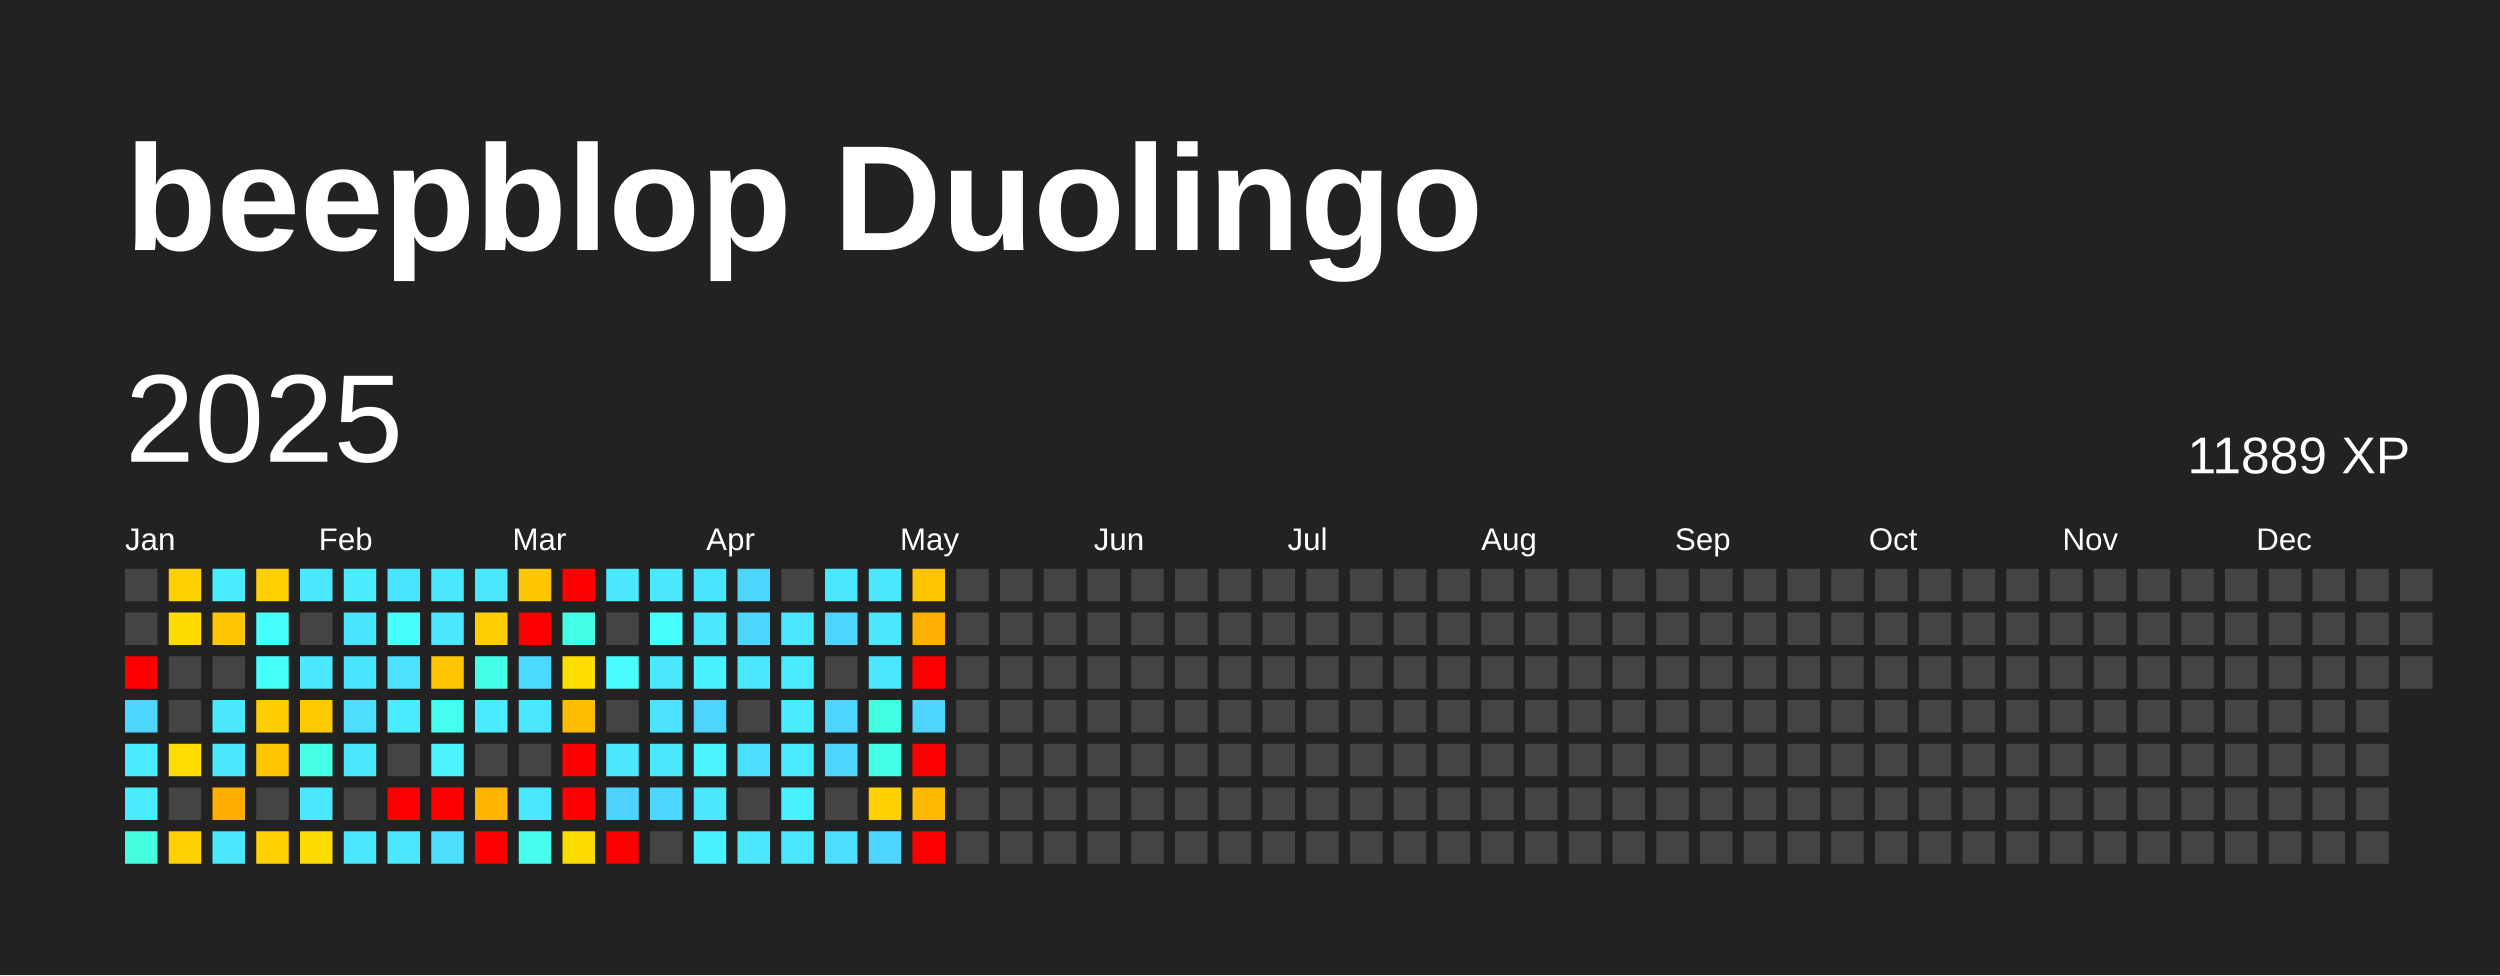
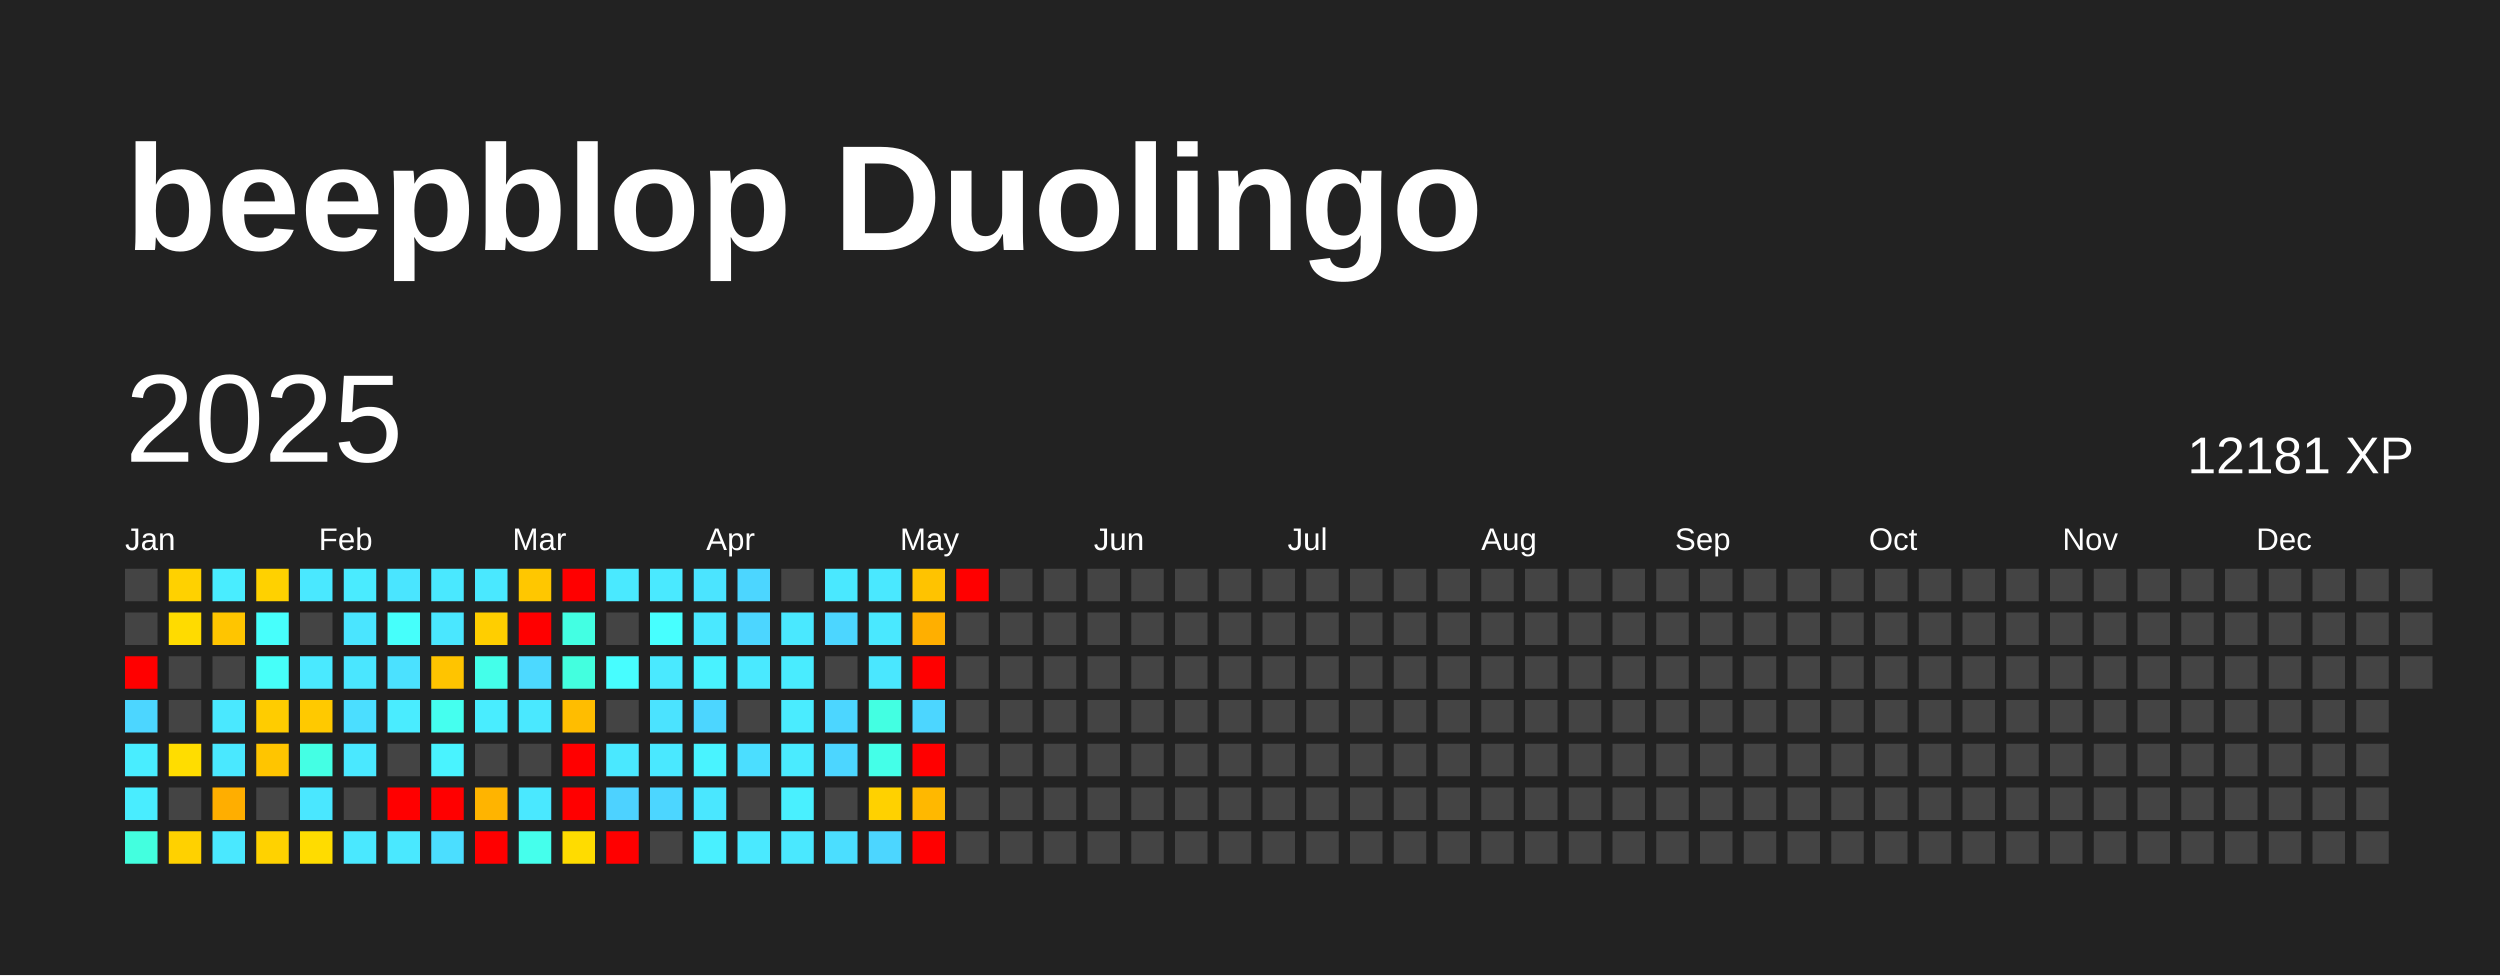
<svg xmlns="http://www.w3.org/2000/svg" baseProfile="full" height="78mm" version="1.1" viewBox="0,0,200,78" width="200mm">
  <defs />
  <rect fill="#222222" height="78" width="200" x="0" y="0" />
  <text fill="#FFFFFF" style="font-size:12px; font-family:Arial; font-weight:bold;" x="10" y="20">beepblop Duolingo</text>
  <text dominant-baseline="hanging" fill="#FFFFFF" style="font-size:10.0px; font-family:Arial;" x="10" y="30">2025</text>
-   <text dominant-baseline="hanging" fill="#FFFFFF" style="font-size:4.125px; font-family:Arial;" x="175" y="35">11889 XP</text>
+   <text dominant-baseline="hanging" fill="#FFFFFF" style="font-size:4.125px; font-family:Arial;" x="175" y="35">12181 XP</text>
  <text fill="#FFFFFF" style="font-size:2.5px; font-family:Arial" x="10.0" y="44">Jan</text>
  <text fill="#FFFFFF" style="font-size:2.5px; font-family:Arial" x="25.5" y="44">Feb</text>
  <text fill="#FFFFFF" style="font-size:2.5px; font-family:Arial" x="41.0" y="44">Mar</text>
  <text fill="#FFFFFF" style="font-size:2.5px; font-family:Arial" x="56.5" y="44">Apr</text>
  <text fill="#FFFFFF" style="font-size:2.5px; font-family:Arial" x="72.0" y="44">May</text>
  <text fill="#FFFFFF" style="font-size:2.5px; font-family:Arial" x="87.5" y="44">Jun</text>
  <text fill="#FFFFFF" style="font-size:2.5px; font-family:Arial" x="103.0" y="44">Jul</text>
  <text fill="#FFFFFF" style="font-size:2.5px; font-family:Arial" x="118.5" y="44">Aug</text>
  <text fill="#FFFFFF" style="font-size:2.5px; font-family:Arial" x="134.0" y="44">Sep</text>
  <text fill="#FFFFFF" style="font-size:2.5px; font-family:Arial" x="149.5" y="44">Oct</text>
  <text fill="#FFFFFF" style="font-size:2.5px; font-family:Arial" x="165.0" y="44">Nov</text>
  <text fill="#FFFFFF" style="font-size:2.5px; font-family:Arial" x="180.5" y="44">Dec</text>
  <rect fill="#444444" height="2.6" width="2.6" x="10.0" y="45.5" />
  <rect fill="#444444" height="2.6" width="2.6" x="10.0" y="49.0" />
  <rect fill="red" height="2.6" width="2.6" x="10.0" y="52.5" />
  <rect fill="#4cd6ff" height="2.6" width="2.6" x="10.0" y="56.0" />
  <rect fill="#49edff" height="2.6" width="2.6" x="10.0" y="59.5" />
  <rect fill="#49edff" height="2.6" width="2.6" x="10.0" y="63.0" />
  <rect fill="#43ffdf" height="2.6" width="2.6" x="10.0" y="66.5" />
  <rect fill="#ffd100" height="2.6" width="2.6" x="13.5" y="45.5" />
  <rect fill="#ffdb00" height="2.6" width="2.6" x="13.5" y="49.0" />
  <rect fill="#444444" height="2.6" width="2.6" x="13.5" y="52.5" />
  <rect fill="#444444" height="2.6" width="2.6" x="13.5" y="56.0" />
  <rect fill="#ffdd00" height="2.6" width="2.6" x="13.5" y="59.5" />
  <rect fill="#444444" height="2.6" width="2.6" x="13.5" y="63.0" />
  <rect fill="#ffd100" height="2.6" width="2.6" x="13.5" y="66.5" />
  <rect fill="#49edff" height="2.6" width="2.6" x="17.0" y="45.5" />
  <rect fill="#ffc500" height="2.6" width="2.6" x="17.0" y="49.0" />
  <rect fill="#444444" height="2.6" width="2.6" x="17.0" y="52.5" />
  <rect fill="#4ae8ff" height="2.6" width="2.6" x="17.0" y="56.0" />
  <rect fill="#4ae8ff" height="2.6" width="2.6" x="17.0" y="59.5" />
  <rect fill="#ffae00" height="2.6" width="2.6" x="17.0" y="63.0" />
  <rect fill="#4ae8ff" height="2.6" width="2.6" x="17.0" y="66.5" />
  <rect fill="#ffd100" height="2.6" width="2.6" x="20.5" y="45.5" />
  <rect fill="#47fffc" height="2.6" width="2.6" x="20.5" y="49.0" />
  <rect fill="#46fff9" height="2.6" width="2.6" x="20.5" y="52.5" />
  <rect fill="#ffcc00" height="2.6" width="2.6" x="20.5" y="56.0" />
  <rect fill="#ffc500" height="2.6" width="2.6" x="20.5" y="59.5" />
  <rect fill="#444444" height="2.6" width="2.6" x="20.5" y="63.0" />
  <rect fill="#ffd200" height="2.6" width="2.6" x="20.5" y="66.5" />
  <rect fill="#4ae8ff" height="2.6" width="2.6" x="24.0" y="45.5" />
  <rect fill="#444444" height="2.6" width="2.6" x="24.0" y="49.0" />
  <rect fill="#4ae9ff" height="2.6" width="2.6" x="24.0" y="52.5" />
  <rect fill="#ffc900" height="2.6" width="2.6" x="24.0" y="56.0" />
  <rect fill="#44ffe4" height="2.6" width="2.6" x="24.0" y="59.5" />
  <rect fill="#4ae7ff" height="2.6" width="2.6" x="24.0" y="63.0" />
  <rect fill="#ffdc00" height="2.6" width="2.6" x="24.0" y="66.5" />
  <rect fill="#4aebff" height="2.6" width="2.6" x="27.5" y="45.5" />
  <rect fill="#4ae5ff" height="2.6" width="2.6" x="27.5" y="49.0" />
  <rect fill="#4ae6ff" height="2.6" width="2.6" x="27.5" y="52.5" />
  <rect fill="#4bdeff" height="2.6" width="2.6" x="27.5" y="56.0" />
  <rect fill="#4ae8ff" height="2.6" width="2.6" x="27.5" y="59.5" />
  <rect fill="#444444" height="2.6" width="2.6" x="27.5" y="63.0" />
  <rect fill="#4ae8ff" height="2.6" width="2.6" x="27.5" y="66.5" />
  <rect fill="#4ae5ff" height="2.6" width="2.6" x="31.0" y="45.5" />
  <rect fill="#46fffb" height="2.6" width="2.6" x="31.0" y="49.0" />
  <rect fill="#4be1ff" height="2.6" width="2.6" x="31.0" y="52.5" />
  <rect fill="#4aecff" height="2.6" width="2.6" x="31.0" y="56.0" />
  <rect fill="#444444" height="2.6" width="2.6" x="31.0" y="59.5" />
  <rect fill="red" height="2.6" width="2.6" x="31.0" y="63.0" />
  <rect fill="#4ae8ff" height="2.6" width="2.6" x="31.0" y="66.5" />
  <rect fill="#4ae8ff" height="2.6" width="2.6" x="34.5" y="45.5" />
  <rect fill="#4ae7ff" height="2.6" width="2.6" x="34.5" y="49.0" />
  <rect fill="#ffc400" height="2.6" width="2.6" x="34.5" y="52.5" />
  <rect fill="#45ffef" height="2.6" width="2.6" x="34.5" y="56.0" />
  <rect fill="#49f3ff" height="2.6" width="2.6" x="34.5" y="59.5" />
  <rect fill="red" height="2.6" width="2.6" x="34.5" y="63.0" />
  <rect fill="#4bdeff" height="2.6" width="2.6" x="34.5" y="66.5" />
  <rect fill="#4ae8ff" height="2.6" width="2.6" x="38.0" y="45.5" />
  <rect fill="#ffce00" height="2.6" width="2.6" x="38.0" y="49.0" />
  <rect fill="#44ffea" height="2.6" width="2.6" x="38.0" y="52.5" />
  <rect fill="#49edff" height="2.6" width="2.6" x="38.0" y="56.0" />
  <rect fill="#444444" height="2.6" width="2.6" x="38.0" y="59.5" />
  <rect fill="#ffb400" height="2.6" width="2.6" x="38.0" y="63.0" />
  <rect fill="red" height="2.6" width="2.6" x="38.0" y="66.5" />
  <rect fill="#ffc700" height="2.6" width="2.6" x="41.5" y="45.5" />
  <rect fill="red" height="2.6" width="2.6" x="41.5" y="49.0" />
  <rect fill="#4cd9ff" height="2.6" width="2.6" x="41.5" y="52.5" />
  <rect fill="#4ae8ff" height="2.6" width="2.6" x="41.5" y="56.0" />
  <rect fill="#444444" height="2.6" width="2.6" x="41.5" y="59.5" />
  <rect fill="#4ae8ff" height="2.6" width="2.6" x="41.5" y="63.0" />
  <rect fill="#45ffec" height="2.6" width="2.6" x="41.5" y="66.5" />
  <rect fill="red" height="2.6" width="2.6" x="45.0" y="45.5" />
  <rect fill="#43ffe3" height="2.6" width="2.6" x="45.0" y="49.0" />
-   <rect fill="#ffde00" height="2.6" width="2.6" x="45.0" y="52.5" />
+   <rect fill="#43ffdf" height="2.6" width="2.6" x="45.0" y="52.5" />
  <rect fill="#ffbd00" height="2.6" width="2.6" x="45.0" y="56.0" />
  <rect fill="red" height="2.6" width="2.6" x="45.0" y="59.5" />
  <rect fill="red" height="2.6" width="2.6" x="45.0" y="63.0" />
  <rect fill="#ffdc00" height="2.6" width="2.6" x="45.0" y="66.5" />
  <rect fill="#4ae9ff" height="2.6" width="2.6" x="48.5" y="45.5" />
  <rect fill="#444444" height="2.6" width="2.6" x="48.5" y="49.0" />
  <rect fill="#47fdff" height="2.6" width="2.6" x="48.5" y="52.5" />
  <rect fill="#444444" height="2.6" width="2.6" x="48.5" y="56.0" />
  <rect fill="#4ae8ff" height="2.6" width="2.6" x="48.5" y="59.5" />
  <rect fill="#4dd2ff" height="2.6" width="2.6" x="48.5" y="63.0" />
  <rect fill="red" height="2.6" width="2.6" x="48.5" y="66.5" />
  <rect fill="#4ae9ff" height="2.6" width="2.6" x="52.0" y="45.5" />
  <rect fill="#47ffff" height="2.6" width="2.6" x="52.0" y="49.0" />
  <rect fill="#4ae9ff" height="2.6" width="2.6" x="52.0" y="52.5" />
  <rect fill="#4be3ff" height="2.6" width="2.6" x="52.0" y="56.0" />
  <rect fill="#4ae8ff" height="2.6" width="2.6" x="52.0" y="59.5" />
  <rect fill="#4cd6ff" height="2.6" width="2.6" x="52.0" y="63.0" />
  <rect fill="#444444" height="2.6" width="2.6" x="52.0" y="66.5" />
  <rect fill="#4be4ff" height="2.6" width="2.6" x="55.5" y="45.5" />
  <rect fill="#4ae8ff" height="2.6" width="2.6" x="55.5" y="49.0" />
  <rect fill="#49f2ff" height="2.6" width="2.6" x="55.5" y="52.5" />
  <rect fill="#4cd6ff" height="2.6" width="2.6" x="55.5" y="56.0" />
  <rect fill="#49f3ff" height="2.6" width="2.6" x="55.5" y="59.5" />
  <rect fill="#4ae7ff" height="2.6" width="2.6" x="55.5" y="63.0" />
  <rect fill="#49f0ff" height="2.6" width="2.6" x="55.5" y="66.5" />
  <rect fill="#4cd6ff" height="2.6" width="2.6" x="59.0" y="45.5" />
  <rect fill="#4cd6ff" height="2.6" width="2.6" x="59.0" y="49.0" />
  <rect fill="#4ae9ff" height="2.6" width="2.6" x="59.0" y="52.5" />
  <rect fill="#444444" height="2.6" width="2.6" x="59.0" y="56.0" />
  <rect fill="#4bdeff" height="2.6" width="2.6" x="59.0" y="59.5" />
  <rect fill="#444444" height="2.6" width="2.6" x="59.0" y="63.0" />
  <rect fill="#4ae9ff" height="2.6" width="2.6" x="59.0" y="66.5" />
  <rect fill="#444444" height="2.6" width="2.6" x="62.5" y="45.5" />
  <rect fill="#4ae8ff" height="2.6" width="2.6" x="62.5" y="49.0" />
  <rect fill="#49ecff" height="2.6" width="2.6" x="62.5" y="52.5" />
  <rect fill="#4aecff" height="2.6" width="2.6" x="62.5" y="56.0" />
  <rect fill="#4aebff" height="2.6" width="2.6" x="62.5" y="59.5" />
  <rect fill="#49f0ff" height="2.6" width="2.6" x="62.5" y="63.0" />
  <rect fill="#4ae8ff" height="2.6" width="2.6" x="62.5" y="66.5" />
  <rect fill="#4ae8ff" height="2.6" width="2.6" x="66.0" y="45.5" />
  <rect fill="#4cd6ff" height="2.6" width="2.6" x="66.0" y="49.0" />
  <rect fill="#444444" height="2.6" width="2.6" x="66.0" y="52.5" />
  <rect fill="#4cd6ff" height="2.6" width="2.6" x="66.0" y="56.0" />
  <rect fill="#4cd6ff" height="2.6" width="2.6" x="66.0" y="59.5" />
  <rect fill="#444444" height="2.6" width="2.6" x="66.0" y="63.0" />
  <rect fill="#4bdeff" height="2.6" width="2.6" x="66.0" y="66.5" />
  <rect fill="#4ae8ff" height="2.6" width="2.6" x="69.5" y="45.5" />
  <rect fill="#4ae8ff" height="2.6" width="2.6" x="69.5" y="49.0" />
  <rect fill="#4ae7ff" height="2.6" width="2.6" x="69.5" y="52.5" />
  <rect fill="#43ffe2" height="2.6" width="2.6" x="69.5" y="56.0" />
  <rect fill="#44ffe8" height="2.6" width="2.6" x="69.5" y="59.5" />
  <rect fill="#ffd100" height="2.6" width="2.6" x="69.5" y="63.0" />
  <rect fill="#4cd6ff" height="2.6" width="2.6" x="69.5" y="66.5" />
  <rect fill="#ffc300" height="2.6" width="2.6" x="73.0" y="45.5" />
  <rect fill="#ffaf00" height="2.6" width="2.6" x="73.0" y="49.0" />
  <rect fill="red" height="2.6" width="2.6" x="73.0" y="52.5" />
  <rect fill="#4cd6ff" height="2.6" width="2.6" x="73.0" y="56.0" />
  <rect fill="red" height="2.6" width="2.6" x="73.0" y="59.5" />
  <rect fill="#ffb800" height="2.6" width="2.6" x="73.0" y="63.0" />
  <rect fill="red" height="2.6" width="2.6" x="73.0" y="66.5" />
-   <rect fill="#444444" height="2.6" width="2.6" x="76.5" y="45.5" />
+   <rect fill="red" height="2.6" width="2.6" x="76.5" y="45.5" />
  <rect fill="#444444" height="2.6" width="2.6" x="76.5" y="49.0" />
  <rect fill="#444444" height="2.6" width="2.6" x="76.5" y="52.5" />
  <rect fill="#444444" height="2.6" width="2.6" x="76.5" y="56.0" />
  <rect fill="#444444" height="2.6" width="2.6" x="76.5" y="59.5" />
  <rect fill="#444444" height="2.6" width="2.6" x="76.5" y="63.0" />
  <rect fill="#444444" height="2.6" width="2.6" x="76.5" y="66.5" />
  <rect fill="#444444" height="2.6" width="2.6" x="80.0" y="45.5" />
  <rect fill="#444444" height="2.6" width="2.6" x="80.0" y="49.0" />
  <rect fill="#444444" height="2.6" width="2.6" x="80.0" y="52.5" />
  <rect fill="#444444" height="2.6" width="2.6" x="80.0" y="56.0" />
  <rect fill="#444444" height="2.6" width="2.6" x="80.0" y="59.5" />
  <rect fill="#444444" height="2.6" width="2.6" x="80.0" y="63.0" />
  <rect fill="#444444" height="2.6" width="2.6" x="80.0" y="66.5" />
  <rect fill="#444444" height="2.6" width="2.6" x="83.5" y="45.5" />
  <rect fill="#444444" height="2.6" width="2.6" x="83.5" y="49.0" />
  <rect fill="#444444" height="2.6" width="2.6" x="83.5" y="52.5" />
  <rect fill="#444444" height="2.6" width="2.6" x="83.5" y="56.0" />
  <rect fill="#444444" height="2.6" width="2.6" x="83.5" y="59.5" />
  <rect fill="#444444" height="2.6" width="2.6" x="83.5" y="63.0" />
  <rect fill="#444444" height="2.6" width="2.6" x="83.5" y="66.5" />
  <rect fill="#444444" height="2.6" width="2.6" x="87.0" y="45.5" />
  <rect fill="#444444" height="2.6" width="2.6" x="87.0" y="49.0" />
  <rect fill="#444444" height="2.6" width="2.6" x="87.0" y="52.5" />
  <rect fill="#444444" height="2.6" width="2.6" x="87.0" y="56.0" />
  <rect fill="#444444" height="2.6" width="2.6" x="87.0" y="59.5" />
  <rect fill="#444444" height="2.6" width="2.6" x="87.0" y="63.0" />
  <rect fill="#444444" height="2.6" width="2.6" x="87.0" y="66.5" />
  <rect fill="#444444" height="2.6" width="2.6" x="90.5" y="45.5" />
  <rect fill="#444444" height="2.6" width="2.6" x="90.5" y="49.0" />
  <rect fill="#444444" height="2.6" width="2.6" x="90.5" y="52.5" />
  <rect fill="#444444" height="2.6" width="2.6" x="90.5" y="56.0" />
  <rect fill="#444444" height="2.6" width="2.6" x="90.5" y="59.5" />
  <rect fill="#444444" height="2.6" width="2.6" x="90.5" y="63.0" />
  <rect fill="#444444" height="2.6" width="2.6" x="90.5" y="66.5" />
  <rect fill="#444444" height="2.6" width="2.6" x="94.0" y="45.5" />
  <rect fill="#444444" height="2.6" width="2.6" x="94.0" y="49.0" />
  <rect fill="#444444" height="2.6" width="2.6" x="94.0" y="52.5" />
  <rect fill="#444444" height="2.6" width="2.6" x="94.0" y="56.0" />
  <rect fill="#444444" height="2.6" width="2.6" x="94.0" y="59.5" />
  <rect fill="#444444" height="2.6" width="2.6" x="94.0" y="63.0" />
  <rect fill="#444444" height="2.6" width="2.6" x="94.0" y="66.5" />
  <rect fill="#444444" height="2.6" width="2.6" x="97.5" y="45.5" />
  <rect fill="#444444" height="2.6" width="2.6" x="97.5" y="49.0" />
  <rect fill="#444444" height="2.6" width="2.6" x="97.5" y="52.5" />
  <rect fill="#444444" height="2.6" width="2.6" x="97.5" y="56.0" />
  <rect fill="#444444" height="2.6" width="2.6" x="97.5" y="59.5" />
  <rect fill="#444444" height="2.6" width="2.6" x="97.5" y="63.0" />
  <rect fill="#444444" height="2.6" width="2.6" x="97.5" y="66.5" />
  <rect fill="#444444" height="2.6" width="2.6" x="101.0" y="45.5" />
  <rect fill="#444444" height="2.6" width="2.6" x="101.0" y="49.0" />
  <rect fill="#444444" height="2.6" width="2.6" x="101.0" y="52.5" />
  <rect fill="#444444" height="2.6" width="2.6" x="101.0" y="56.0" />
  <rect fill="#444444" height="2.6" width="2.6" x="101.0" y="59.5" />
  <rect fill="#444444" height="2.6" width="2.6" x="101.0" y="63.0" />
  <rect fill="#444444" height="2.6" width="2.6" x="101.0" y="66.5" />
  <rect fill="#444444" height="2.6" width="2.6" x="104.5" y="45.5" />
  <rect fill="#444444" height="2.6" width="2.6" x="104.5" y="49.0" />
  <rect fill="#444444" height="2.6" width="2.6" x="104.5" y="52.5" />
  <rect fill="#444444" height="2.6" width="2.6" x="104.5" y="56.0" />
  <rect fill="#444444" height="2.6" width="2.6" x="104.5" y="59.5" />
  <rect fill="#444444" height="2.6" width="2.6" x="104.5" y="63.0" />
  <rect fill="#444444" height="2.6" width="2.6" x="104.5" y="66.5" />
  <rect fill="#444444" height="2.6" width="2.6" x="108.0" y="45.5" />
  <rect fill="#444444" height="2.6" width="2.6" x="108.0" y="49.0" />
  <rect fill="#444444" height="2.6" width="2.6" x="108.0" y="52.5" />
  <rect fill="#444444" height="2.6" width="2.6" x="108.0" y="56.0" />
  <rect fill="#444444" height="2.6" width="2.6" x="108.0" y="59.5" />
  <rect fill="#444444" height="2.6" width="2.6" x="108.0" y="63.0" />
  <rect fill="#444444" height="2.6" width="2.6" x="108.0" y="66.5" />
  <rect fill="#444444" height="2.6" width="2.6" x="111.5" y="45.5" />
  <rect fill="#444444" height="2.6" width="2.6" x="111.5" y="49.0" />
  <rect fill="#444444" height="2.6" width="2.6" x="111.5" y="52.5" />
  <rect fill="#444444" height="2.6" width="2.6" x="111.5" y="56.0" />
  <rect fill="#444444" height="2.6" width="2.6" x="111.5" y="59.5" />
  <rect fill="#444444" height="2.6" width="2.6" x="111.5" y="63.0" />
  <rect fill="#444444" height="2.6" width="2.6" x="111.5" y="66.5" />
  <rect fill="#444444" height="2.6" width="2.6" x="115.0" y="45.5" />
  <rect fill="#444444" height="2.6" width="2.6" x="115.0" y="49.0" />
  <rect fill="#444444" height="2.6" width="2.6" x="115.0" y="52.5" />
  <rect fill="#444444" height="2.6" width="2.6" x="115.0" y="56.0" />
  <rect fill="#444444" height="2.6" width="2.6" x="115.0" y="59.5" />
  <rect fill="#444444" height="2.6" width="2.6" x="115.0" y="63.0" />
  <rect fill="#444444" height="2.6" width="2.6" x="115.0" y="66.5" />
  <rect fill="#444444" height="2.6" width="2.6" x="118.5" y="45.5" />
  <rect fill="#444444" height="2.6" width="2.6" x="118.5" y="49.0" />
  <rect fill="#444444" height="2.6" width="2.6" x="118.5" y="52.5" />
  <rect fill="#444444" height="2.6" width="2.6" x="118.5" y="56.0" />
  <rect fill="#444444" height="2.6" width="2.6" x="118.5" y="59.5" />
  <rect fill="#444444" height="2.6" width="2.6" x="118.5" y="63.0" />
  <rect fill="#444444" height="2.6" width="2.6" x="118.5" y="66.5" />
  <rect fill="#444444" height="2.6" width="2.6" x="122.0" y="45.5" />
  <rect fill="#444444" height="2.6" width="2.6" x="122.0" y="49.0" />
  <rect fill="#444444" height="2.6" width="2.6" x="122.0" y="52.5" />
  <rect fill="#444444" height="2.6" width="2.6" x="122.0" y="56.0" />
  <rect fill="#444444" height="2.6" width="2.6" x="122.0" y="59.5" />
  <rect fill="#444444" height="2.6" width="2.6" x="122.0" y="63.0" />
  <rect fill="#444444" height="2.6" width="2.6" x="122.0" y="66.5" />
  <rect fill="#444444" height="2.6" width="2.6" x="125.5" y="45.5" />
  <rect fill="#444444" height="2.6" width="2.6" x="125.5" y="49.0" />
  <rect fill="#444444" height="2.6" width="2.6" x="125.5" y="52.5" />
  <rect fill="#444444" height="2.6" width="2.6" x="125.5" y="56.0" />
  <rect fill="#444444" height="2.6" width="2.6" x="125.5" y="59.5" />
  <rect fill="#444444" height="2.6" width="2.6" x="125.5" y="63.0" />
  <rect fill="#444444" height="2.6" width="2.6" x="125.5" y="66.5" />
  <rect fill="#444444" height="2.6" width="2.6" x="129.0" y="45.5" />
  <rect fill="#444444" height="2.6" width="2.6" x="129.0" y="49.0" />
  <rect fill="#444444" height="2.6" width="2.6" x="129.0" y="52.5" />
  <rect fill="#444444" height="2.6" width="2.6" x="129.0" y="56.0" />
  <rect fill="#444444" height="2.6" width="2.6" x="129.0" y="59.5" />
  <rect fill="#444444" height="2.6" width="2.6" x="129.0" y="63.0" />
  <rect fill="#444444" height="2.6" width="2.6" x="129.0" y="66.5" />
  <rect fill="#444444" height="2.6" width="2.6" x="132.5" y="45.5" />
  <rect fill="#444444" height="2.6" width="2.6" x="132.5" y="49.0" />
  <rect fill="#444444" height="2.6" width="2.6" x="132.5" y="52.5" />
  <rect fill="#444444" height="2.6" width="2.6" x="132.5" y="56.0" />
  <rect fill="#444444" height="2.6" width="2.6" x="132.5" y="59.5" />
  <rect fill="#444444" height="2.6" width="2.6" x="132.5" y="63.0" />
  <rect fill="#444444" height="2.6" width="2.6" x="132.5" y="66.5" />
  <rect fill="#444444" height="2.6" width="2.6" x="136.0" y="45.5" />
  <rect fill="#444444" height="2.6" width="2.6" x="136.0" y="49.0" />
  <rect fill="#444444" height="2.6" width="2.6" x="136.0" y="52.5" />
  <rect fill="#444444" height="2.6" width="2.6" x="136.0" y="56.0" />
  <rect fill="#444444" height="2.6" width="2.6" x="136.0" y="59.5" />
  <rect fill="#444444" height="2.6" width="2.6" x="136.0" y="63.0" />
  <rect fill="#444444" height="2.6" width="2.6" x="136.0" y="66.5" />
  <rect fill="#444444" height="2.6" width="2.6" x="139.5" y="45.5" />
  <rect fill="#444444" height="2.6" width="2.6" x="139.5" y="49.0" />
  <rect fill="#444444" height="2.6" width="2.6" x="139.5" y="52.5" />
  <rect fill="#444444" height="2.6" width="2.6" x="139.5" y="56.0" />
  <rect fill="#444444" height="2.6" width="2.6" x="139.5" y="59.5" />
  <rect fill="#444444" height="2.6" width="2.6" x="139.5" y="63.0" />
  <rect fill="#444444" height="2.6" width="2.6" x="139.5" y="66.5" />
  <rect fill="#444444" height="2.6" width="2.6" x="143.0" y="45.5" />
  <rect fill="#444444" height="2.6" width="2.6" x="143.0" y="49.0" />
  <rect fill="#444444" height="2.6" width="2.6" x="143.0" y="52.5" />
  <rect fill="#444444" height="2.6" width="2.6" x="143.0" y="56.0" />
  <rect fill="#444444" height="2.6" width="2.6" x="143.0" y="59.5" />
  <rect fill="#444444" height="2.6" width="2.6" x="143.0" y="63.0" />
  <rect fill="#444444" height="2.6" width="2.6" x="143.0" y="66.5" />
  <rect fill="#444444" height="2.6" width="2.6" x="146.5" y="45.5" />
  <rect fill="#444444" height="2.6" width="2.6" x="146.5" y="49.0" />
  <rect fill="#444444" height="2.6" width="2.6" x="146.5" y="52.5" />
  <rect fill="#444444" height="2.6" width="2.6" x="146.5" y="56.0" />
  <rect fill="#444444" height="2.6" width="2.6" x="146.5" y="59.5" />
  <rect fill="#444444" height="2.6" width="2.6" x="146.5" y="63.0" />
  <rect fill="#444444" height="2.6" width="2.6" x="146.5" y="66.5" />
  <rect fill="#444444" height="2.6" width="2.6" x="150.0" y="45.5" />
  <rect fill="#444444" height="2.6" width="2.6" x="150.0" y="49.0" />
  <rect fill="#444444" height="2.6" width="2.6" x="150.0" y="52.5" />
  <rect fill="#444444" height="2.6" width="2.6" x="150.0" y="56.0" />
  <rect fill="#444444" height="2.6" width="2.6" x="150.0" y="59.5" />
  <rect fill="#444444" height="2.6" width="2.6" x="150.0" y="63.0" />
  <rect fill="#444444" height="2.6" width="2.6" x="150.0" y="66.5" />
  <rect fill="#444444" height="2.6" width="2.6" x="153.5" y="45.5" />
  <rect fill="#444444" height="2.6" width="2.6" x="153.5" y="49.0" />
  <rect fill="#444444" height="2.6" width="2.6" x="153.5" y="52.5" />
  <rect fill="#444444" height="2.6" width="2.6" x="153.5" y="56.0" />
  <rect fill="#444444" height="2.6" width="2.6" x="153.5" y="59.5" />
  <rect fill="#444444" height="2.6" width="2.6" x="153.5" y="63.0" />
  <rect fill="#444444" height="2.6" width="2.6" x="153.5" y="66.5" />
  <rect fill="#444444" height="2.6" width="2.6" x="157.0" y="45.5" />
  <rect fill="#444444" height="2.6" width="2.6" x="157.0" y="49.0" />
  <rect fill="#444444" height="2.6" width="2.6" x="157.0" y="52.5" />
  <rect fill="#444444" height="2.6" width="2.6" x="157.0" y="56.0" />
  <rect fill="#444444" height="2.6" width="2.6" x="157.0" y="59.5" />
  <rect fill="#444444" height="2.6" width="2.6" x="157.0" y="63.0" />
  <rect fill="#444444" height="2.6" width="2.6" x="157.0" y="66.5" />
  <rect fill="#444444" height="2.6" width="2.6" x="160.5" y="45.5" />
  <rect fill="#444444" height="2.6" width="2.6" x="160.5" y="49.0" />
  <rect fill="#444444" height="2.6" width="2.6" x="160.5" y="52.5" />
  <rect fill="#444444" height="2.6" width="2.6" x="160.5" y="56.0" />
  <rect fill="#444444" height="2.6" width="2.6" x="160.5" y="59.5" />
  <rect fill="#444444" height="2.6" width="2.6" x="160.5" y="63.0" />
  <rect fill="#444444" height="2.6" width="2.6" x="160.5" y="66.5" />
  <rect fill="#444444" height="2.6" width="2.6" x="164.0" y="45.5" />
  <rect fill="#444444" height="2.6" width="2.6" x="164.0" y="49.0" />
  <rect fill="#444444" height="2.6" width="2.6" x="164.0" y="52.5" />
  <rect fill="#444444" height="2.6" width="2.6" x="164.0" y="56.0" />
  <rect fill="#444444" height="2.6" width="2.6" x="164.0" y="59.5" />
  <rect fill="#444444" height="2.6" width="2.6" x="164.0" y="63.0" />
  <rect fill="#444444" height="2.6" width="2.6" x="164.0" y="66.5" />
  <rect fill="#444444" height="2.6" width="2.6" x="167.5" y="45.5" />
  <rect fill="#444444" height="2.6" width="2.6" x="167.5" y="49.0" />
  <rect fill="#444444" height="2.6" width="2.6" x="167.5" y="52.5" />
  <rect fill="#444444" height="2.6" width="2.6" x="167.5" y="56.0" />
  <rect fill="#444444" height="2.6" width="2.6" x="167.5" y="59.5" />
  <rect fill="#444444" height="2.6" width="2.6" x="167.5" y="63.0" />
  <rect fill="#444444" height="2.6" width="2.6" x="167.5" y="66.5" />
  <rect fill="#444444" height="2.6" width="2.6" x="171.0" y="45.5" />
  <rect fill="#444444" height="2.6" width="2.6" x="171.0" y="49.0" />
  <rect fill="#444444" height="2.6" width="2.6" x="171.0" y="52.5" />
  <rect fill="#444444" height="2.6" width="2.6" x="171.0" y="56.0" />
  <rect fill="#444444" height="2.6" width="2.6" x="171.0" y="59.5" />
  <rect fill="#444444" height="2.6" width="2.6" x="171.0" y="63.0" />
  <rect fill="#444444" height="2.6" width="2.6" x="171.0" y="66.5" />
  <rect fill="#444444" height="2.6" width="2.6" x="174.5" y="45.5" />
  <rect fill="#444444" height="2.6" width="2.6" x="174.5" y="49.0" />
  <rect fill="#444444" height="2.6" width="2.6" x="174.5" y="52.5" />
  <rect fill="#444444" height="2.6" width="2.6" x="174.5" y="56.0" />
  <rect fill="#444444" height="2.6" width="2.6" x="174.5" y="59.5" />
  <rect fill="#444444" height="2.6" width="2.6" x="174.5" y="63.0" />
  <rect fill="#444444" height="2.6" width="2.6" x="174.5" y="66.5" />
  <rect fill="#444444" height="2.6" width="2.6" x="178.0" y="45.5" />
  <rect fill="#444444" height="2.6" width="2.6" x="178.0" y="49.0" />
  <rect fill="#444444" height="2.6" width="2.6" x="178.0" y="52.5" />
  <rect fill="#444444" height="2.6" width="2.6" x="178.0" y="56.0" />
  <rect fill="#444444" height="2.6" width="2.6" x="178.0" y="59.5" />
  <rect fill="#444444" height="2.6" width="2.6" x="178.0" y="63.0" />
  <rect fill="#444444" height="2.6" width="2.6" x="178.0" y="66.5" />
  <rect fill="#444444" height="2.6" width="2.6" x="181.5" y="45.5" />
  <rect fill="#444444" height="2.6" width="2.6" x="181.5" y="49.0" />
  <rect fill="#444444" height="2.6" width="2.6" x="181.5" y="52.5" />
  <rect fill="#444444" height="2.6" width="2.6" x="181.5" y="56.0" />
  <rect fill="#444444" height="2.6" width="2.6" x="181.5" y="59.5" />
  <rect fill="#444444" height="2.6" width="2.6" x="181.5" y="63.0" />
  <rect fill="#444444" height="2.6" width="2.6" x="181.5" y="66.5" />
  <rect fill="#444444" height="2.6" width="2.6" x="185.0" y="45.5" />
  <rect fill="#444444" height="2.6" width="2.6" x="185.0" y="49.0" />
  <rect fill="#444444" height="2.6" width="2.6" x="185.0" y="52.5" />
  <rect fill="#444444" height="2.6" width="2.6" x="185.0" y="56.0" />
  <rect fill="#444444" height="2.6" width="2.6" x="185.0" y="59.5" />
  <rect fill="#444444" height="2.6" width="2.6" x="185.0" y="63.0" />
  <rect fill="#444444" height="2.6" width="2.6" x="185.0" y="66.5" />
  <rect fill="#444444" height="2.6" width="2.6" x="188.5" y="45.5" />
  <rect fill="#444444" height="2.6" width="2.6" x="188.5" y="49.0" />
  <rect fill="#444444" height="2.6" width="2.6" x="188.5" y="52.5" />
  <rect fill="#444444" height="2.6" width="2.6" x="188.5" y="56.0" />
  <rect fill="#444444" height="2.6" width="2.6" x="188.5" y="59.5" />
  <rect fill="#444444" height="2.6" width="2.6" x="188.5" y="63.0" />
  <rect fill="#444444" height="2.6" width="2.6" x="188.5" y="66.5" />
  <rect fill="#444444" height="2.6" width="2.6" x="192.0" y="45.5" />
  <rect fill="#444444" height="2.6" width="2.6" x="192.0" y="49.0" />
  <rect fill="#444444" height="2.6" width="2.6" x="192.0" y="52.5" />
</svg>
